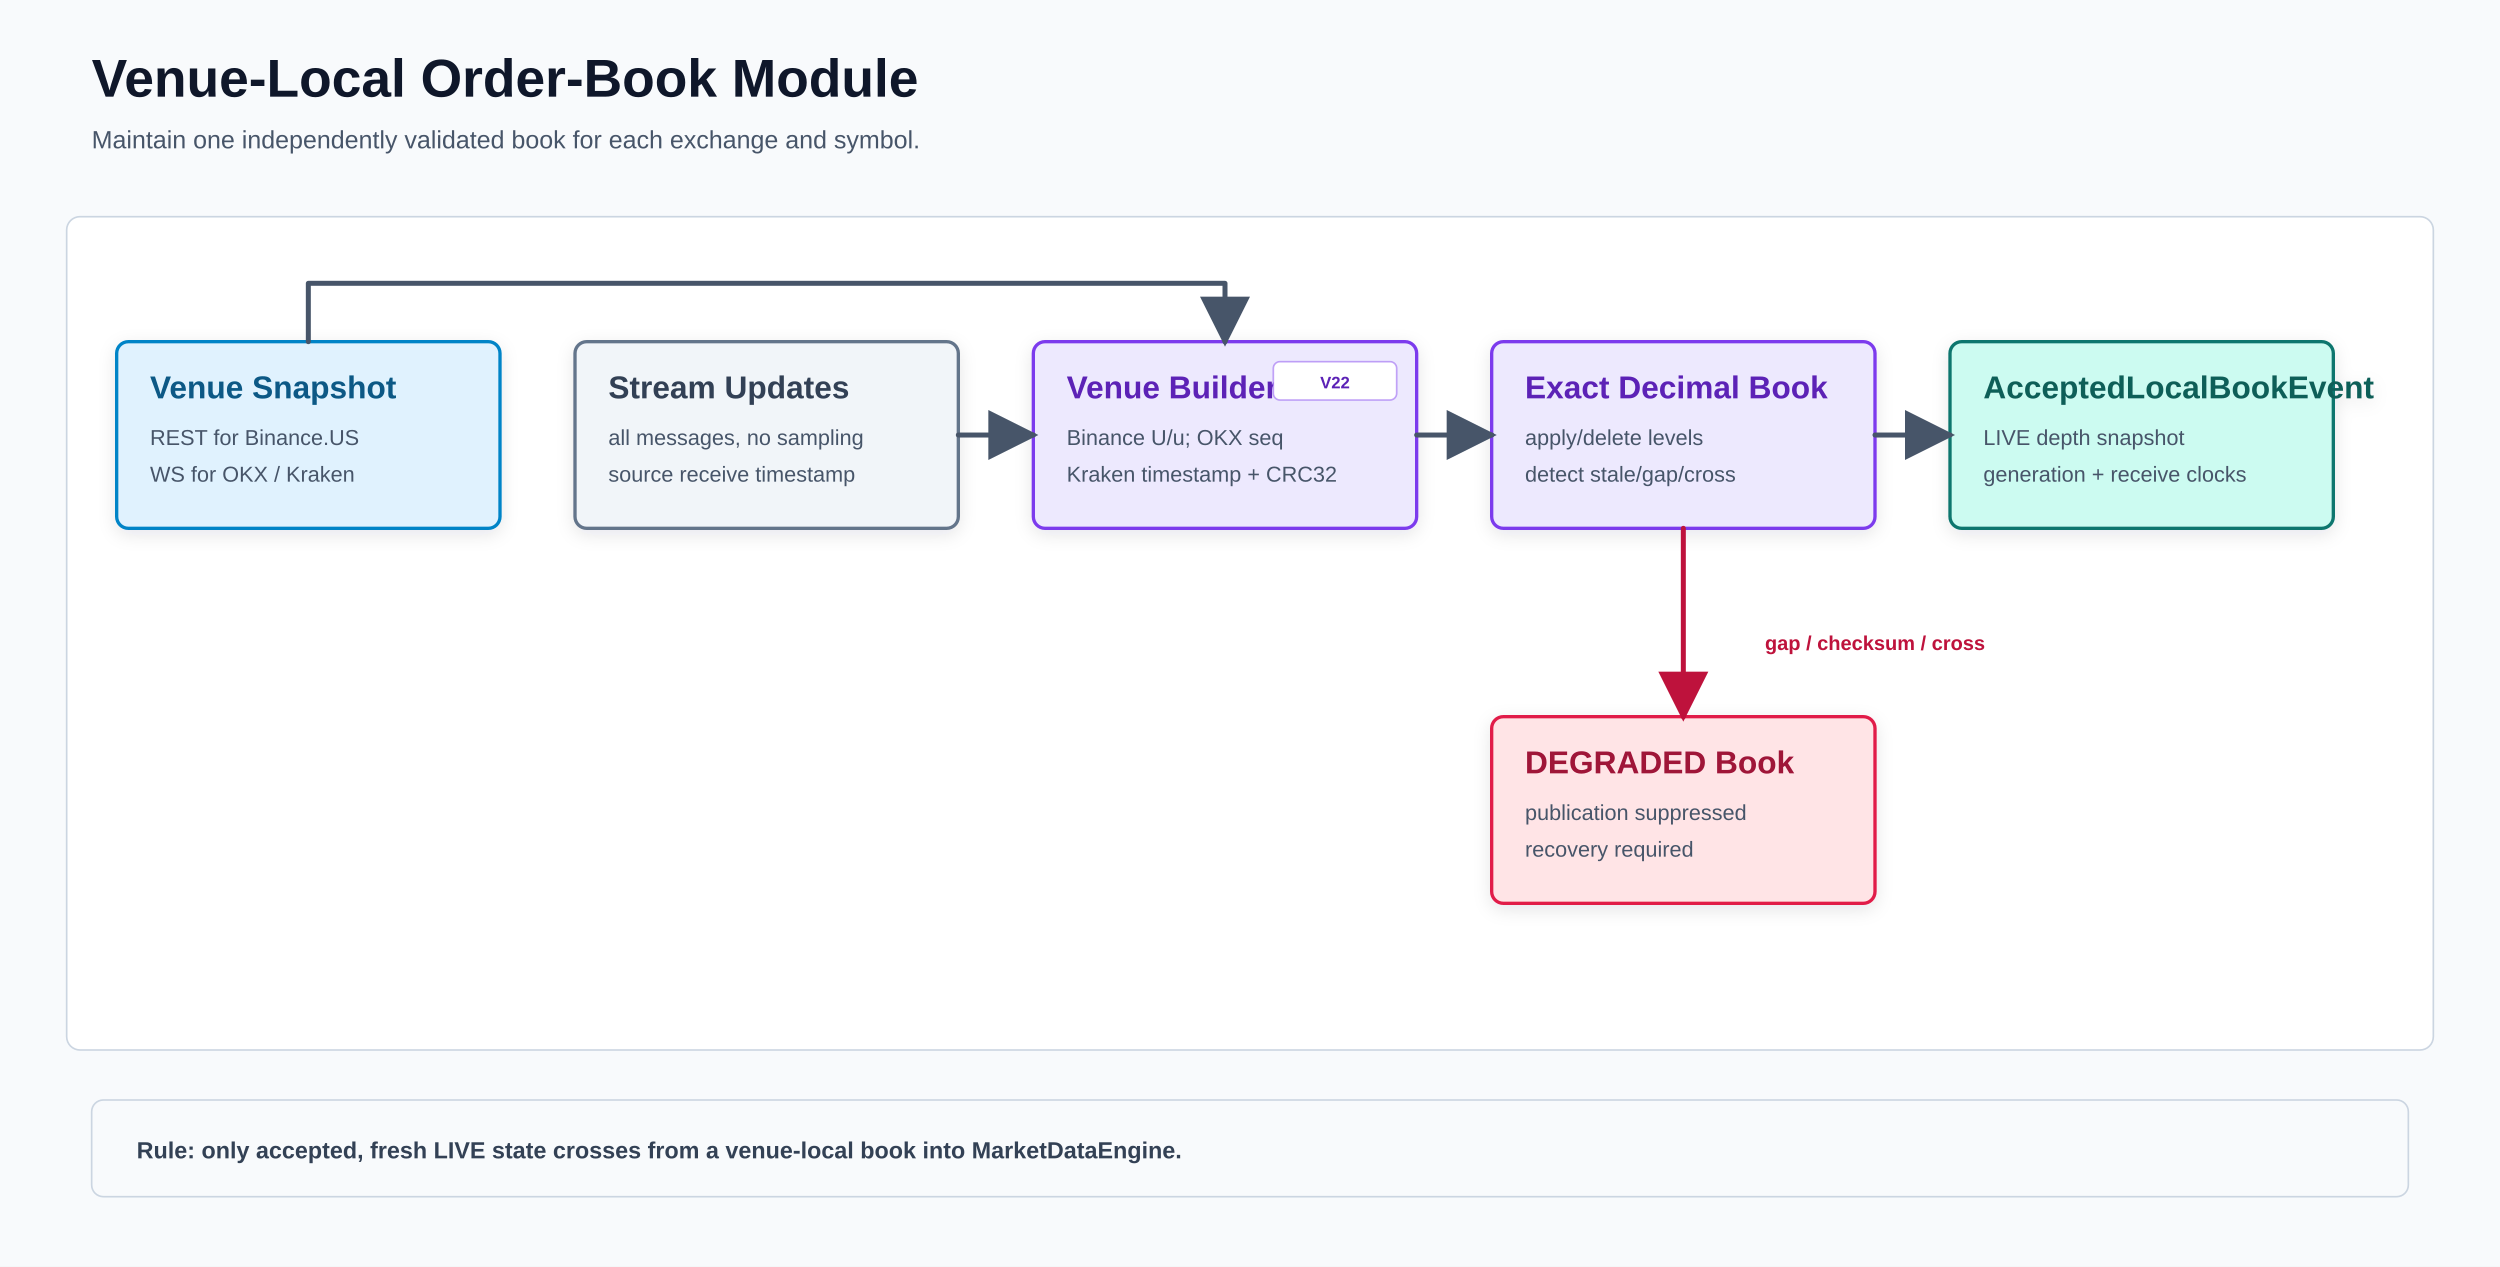
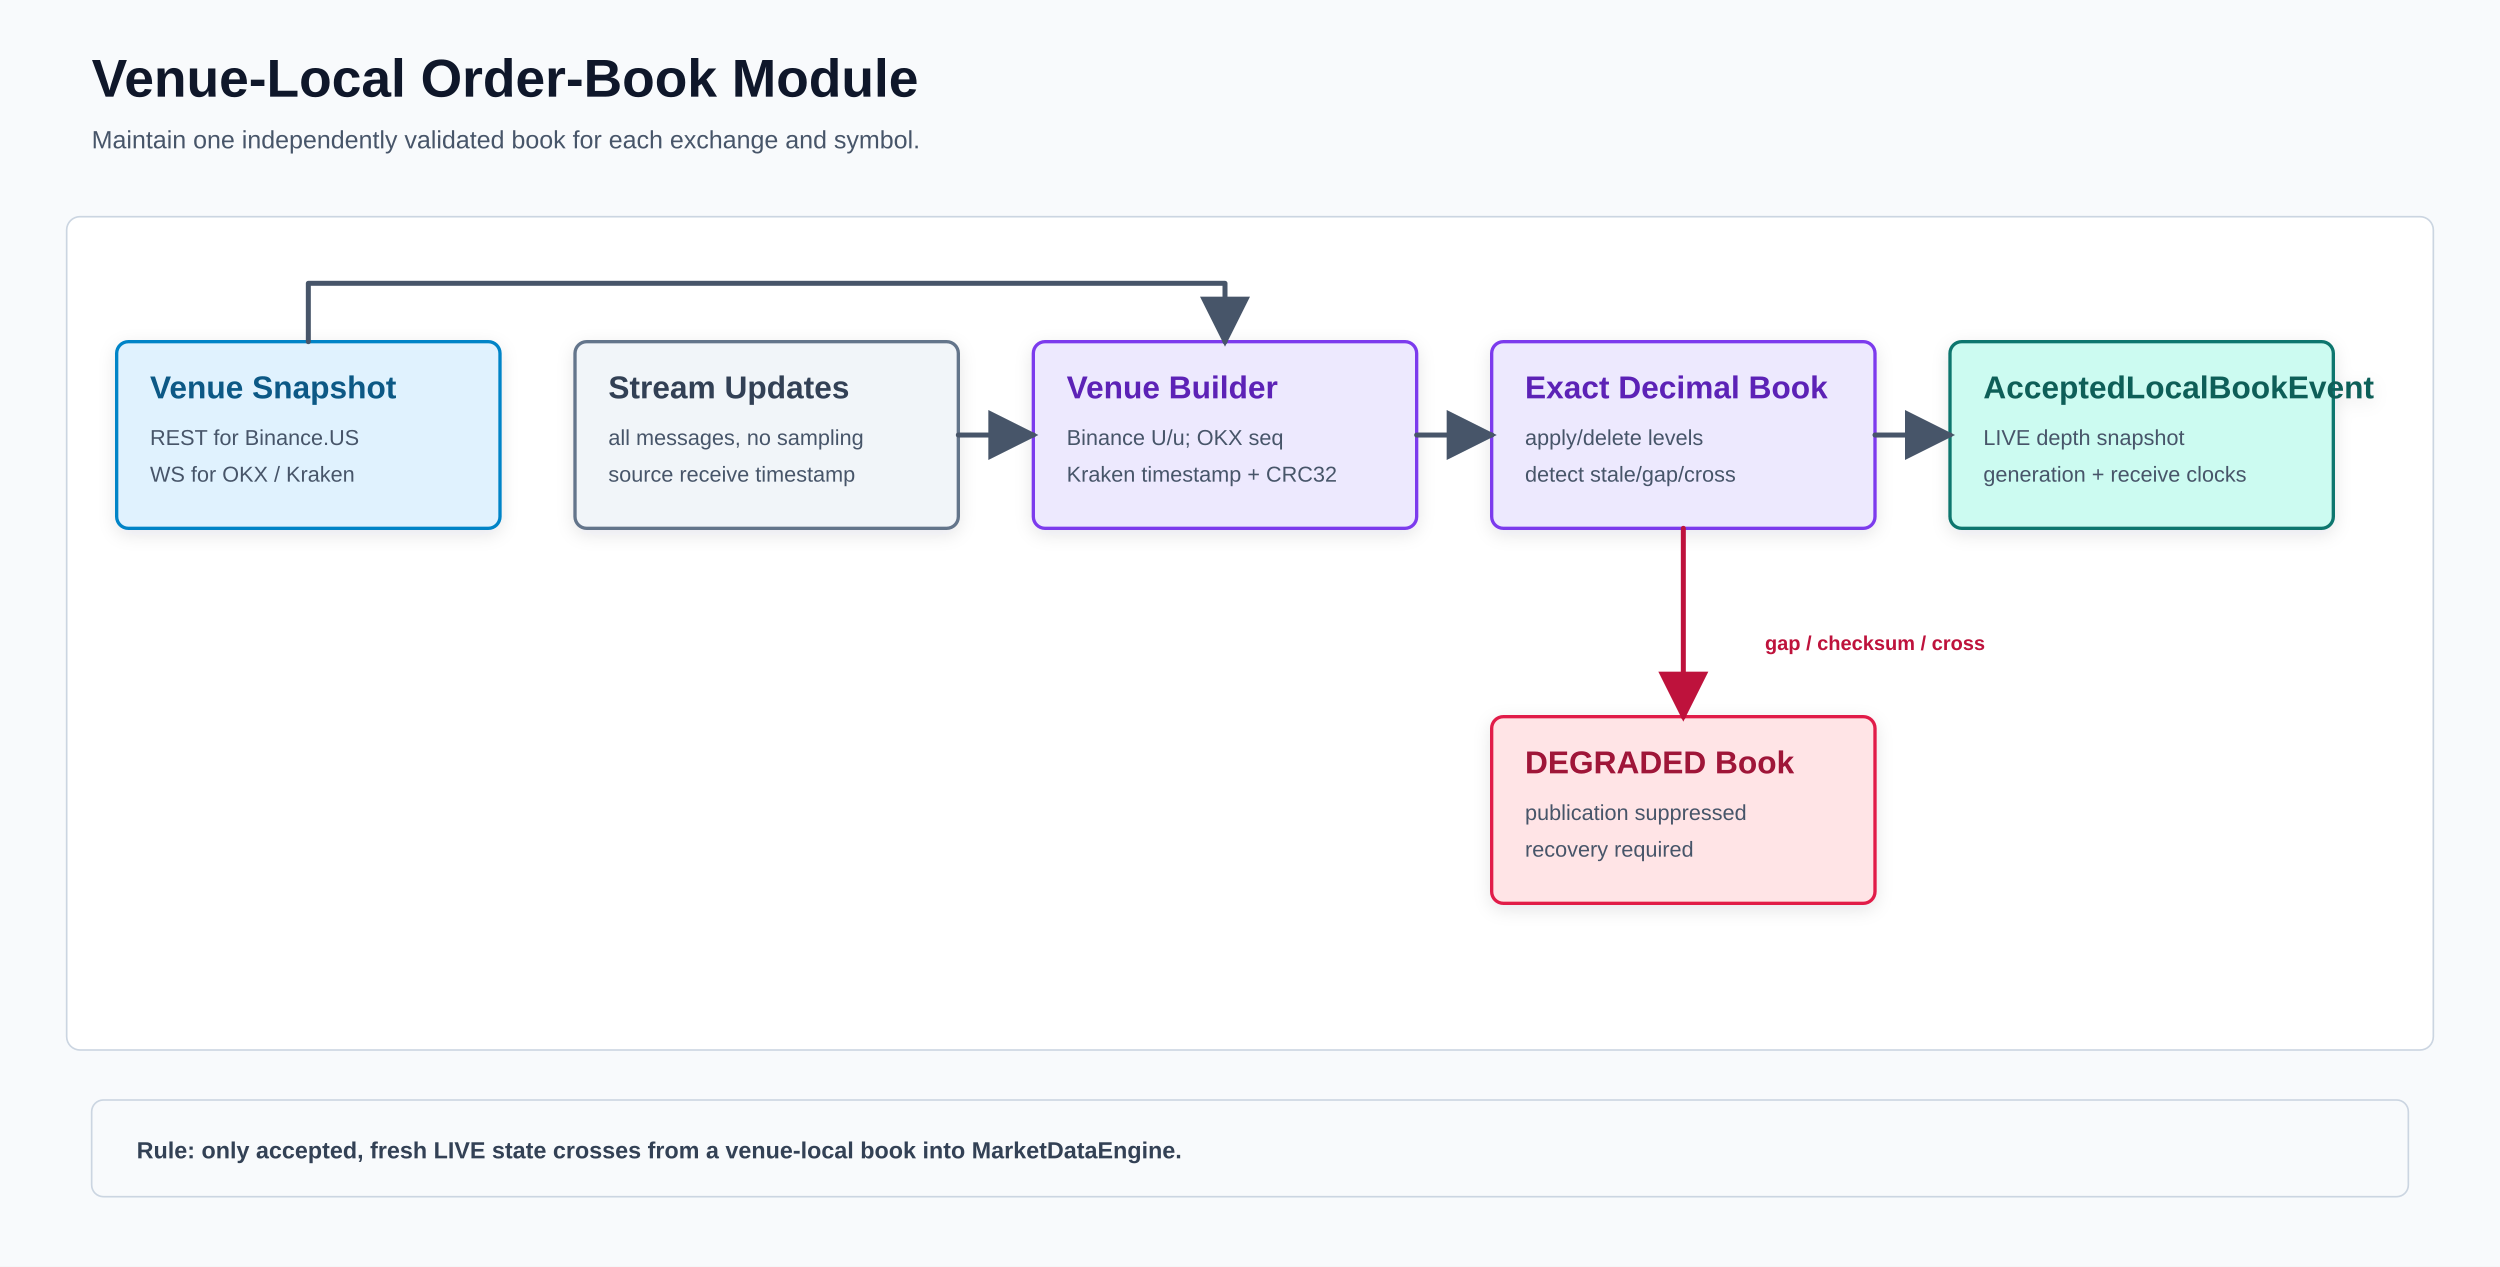
<svg xmlns="http://www.w3.org/2000/svg" width="1500" height="760" viewBox="0 0 1500 760" role="img" aria-labelledby="title desc">
  <defs>
    <marker id="arrow" markerWidth="12" markerHeight="12" refX="10" refY="6" orient="auto" markerUnits="strokeWidth">
      <path d="M1 1 L11 6 L1 11 Z" fill="#475569" />
    </marker>
    <marker id="failure-arrow" markerWidth="12" markerHeight="12" refX="10" refY="6" orient="auto" markerUnits="strokeWidth">
      <path d="M1 1 L11 6 L1 11 Z" fill="#be123c" />
    </marker>
    <marker id="replay-arrow" markerWidth="12" markerHeight="12" refX="10" refY="6" orient="auto" markerUnits="strokeWidth">
      <path d="M1 1 L11 6 L1 11 Z" fill="#a21caf" />
    </marker>
    <filter id="shadow" x="-15%" y="-15%" width="130%" height="140%">
      <feDropShadow dx="0" dy="3" stdDeviation="5" flood-color="#0f172a" flood-opacity="0.10" />
    </filter>
  </defs>
  <rect width="1500" height="760" fill="#f8fafc" />
  <text x="55" y="58" font-family="Arial, sans-serif" font-size="32" font-weight="700" fill="#0f172a" text-anchor="start">Venue-Local Order-Book Module</text>
  <text x="55" y="89" font-family="Arial, sans-serif" font-size="15" font-weight="400" fill="#475569" text-anchor="start">Maintain one independently validated book for each exchange and symbol.</text>
  <rect x="40" y="130" width="1420" height="500" rx="8" fill="#ffffff" stroke="#cbd5e1" />
  <g filter="url(#shadow)">
    <rect x="70" y="205" width="230" height="112" rx="7" fill="#e0f2fe" stroke="#0284c7" stroke-width="2" />
    <text x="90" y="239" font-family="Arial, sans-serif" font-size="19" font-weight="700" fill="#075985" text-anchor="start">Venue Snapshot</text>
    <text x="90" y="267" font-family="Arial, sans-serif" font-size="13" font-weight="400" fill="#475569" text-anchor="start">REST for Binance.US</text>
    <text x="90" y="289" font-family="Arial, sans-serif" font-size="13" font-weight="400" fill="#475569" text-anchor="start">WS for OKX / Kraken</text>
  </g>
  <g filter="url(#shadow)">
    <rect x="345" y="205" width="230" height="112" rx="7" fill="#f1f5f9" stroke="#64748b" stroke-width="2" />
    <text x="365" y="239" font-family="Arial, sans-serif" font-size="19" font-weight="700" fill="#334155" text-anchor="start">Stream Updates</text>
    <text x="365" y="267" font-family="Arial, sans-serif" font-size="13" font-weight="400" fill="#475569" text-anchor="start">all messages, no sampling</text>
    <text x="365" y="289" font-family="Arial, sans-serif" font-size="13" font-weight="400" fill="#475569" text-anchor="start">source receive timestamp</text>
  </g>
  <g filter="url(#shadow)">
    <rect x="620" y="205" width="230" height="112" rx="7" fill="#ede9fe" stroke="#7c3aed" stroke-width="2" />
    <text x="640" y="239" font-family="Arial, sans-serif" font-size="19" font-weight="700" fill="#5b21b6" text-anchor="start">Venue Builder</text>
    <text x="640" y="267" font-family="Arial, sans-serif" font-size="13" font-weight="400" fill="#475569" text-anchor="start">Binance U/u; OKX seq</text>
    <text x="640" y="289" font-family="Arial, sans-serif" font-size="13" font-weight="400" fill="#475569" text-anchor="start">Kraken timestamp + CRC32</text>
-     <rect x="764" y="217" width="74" height="23" rx="4" fill="#ffffff" stroke="#7c3aed" stroke-opacity="0.45" />
-     <text x="801" y="233" font-family="Arial, sans-serif" font-size="10" font-weight="700" fill="#5b21b6" text-anchor="middle">V22</text>
  </g>
  <g filter="url(#shadow)">
    <rect x="895" y="205" width="230" height="112" rx="7" fill="#ede9fe" stroke="#7c3aed" stroke-width="2" />
    <text x="915" y="239" font-family="Arial, sans-serif" font-size="19" font-weight="700" fill="#5b21b6" text-anchor="start">Exact Decimal Book</text>
    <text x="915" y="267" font-family="Arial, sans-serif" font-size="13" font-weight="400" fill="#475569" text-anchor="start">apply/delete levels</text>
    <text x="915" y="289" font-family="Arial, sans-serif" font-size="13" font-weight="400" fill="#475569" text-anchor="start">detect stale/gap/cross</text>
  </g>
  <g filter="url(#shadow)">
    <rect x="1170" y="205" width="230" height="112" rx="7" fill="#ccfbf1" stroke="#0f766e" stroke-width="2" />
    <text x="1190" y="239" font-family="Arial, sans-serif" font-size="19" font-weight="700" fill="#115e59" text-anchor="start">AcceptedLocalBookEvent</text>
    <text x="1190" y="267" font-family="Arial, sans-serif" font-size="13" font-weight="400" fill="#475569" text-anchor="start">LIVE depth snapshot</text>
    <text x="1190" y="289" font-family="Arial, sans-serif" font-size="13" font-weight="400" fill="#475569" text-anchor="start">generation + receive clocks</text>
  </g>
  <g filter="url(#shadow)">
    <rect x="895" y="430" width="230" height="112" rx="7" fill="#ffe4e6" stroke="#e11d48" stroke-width="2" />
    <text x="915" y="464" font-family="Arial, sans-serif" font-size="19" font-weight="700" fill="#9f1239" text-anchor="start">DEGRADED Book</text>
    <text x="915" y="492" font-family="Arial, sans-serif" font-size="13" font-weight="400" fill="#475569" text-anchor="start">publication suppressed</text>
    <text x="915" y="514" font-family="Arial, sans-serif" font-size="13" font-weight="400" fill="#475569" text-anchor="start">recovery required</text>
  </g>
  <path d="M185 205 V170 H735 V205" fill="none" stroke="#475569" stroke-width="3" stroke-linecap="round" stroke-linejoin="round" marker-end="url(#arrow)" />
  <path d="M575 261 H620" fill="none" stroke="#475569" stroke-width="3" stroke-linecap="round" stroke-linejoin="round" marker-end="url(#arrow)" />
  <path d="M850 261 H895" fill="none" stroke="#475569" stroke-width="3" stroke-linecap="round" stroke-linejoin="round" marker-end="url(#arrow)" />
  <path d="M1125 261 H1170" fill="none" stroke="#475569" stroke-width="3" stroke-linecap="round" stroke-linejoin="round" marker-end="url(#arrow)" />
  <path d="M1010 317 V430" fill="none" stroke="#be123c" stroke-width="3" stroke-linecap="round" stroke-linejoin="round" marker-end="url(#failure-arrow)" />
  <text x="1125" y="390" font-family="Arial, sans-serif" font-size="12" font-weight="700" fill="#be123c" text-anchor="middle">gap / checksum / cross</text>
  <rect x="55" y="660" width="1390" height="58" rx="7" fill="#f8fafc" stroke="#cbd5e1" />
  <text x="82" y="695" font-family="Arial, sans-serif" font-size="14" font-weight="700" fill="#334155" text-anchor="start">Rule: only accepted, fresh LIVE state crosses from a venue-local book into MarketDataEngine.</text>
</svg>
